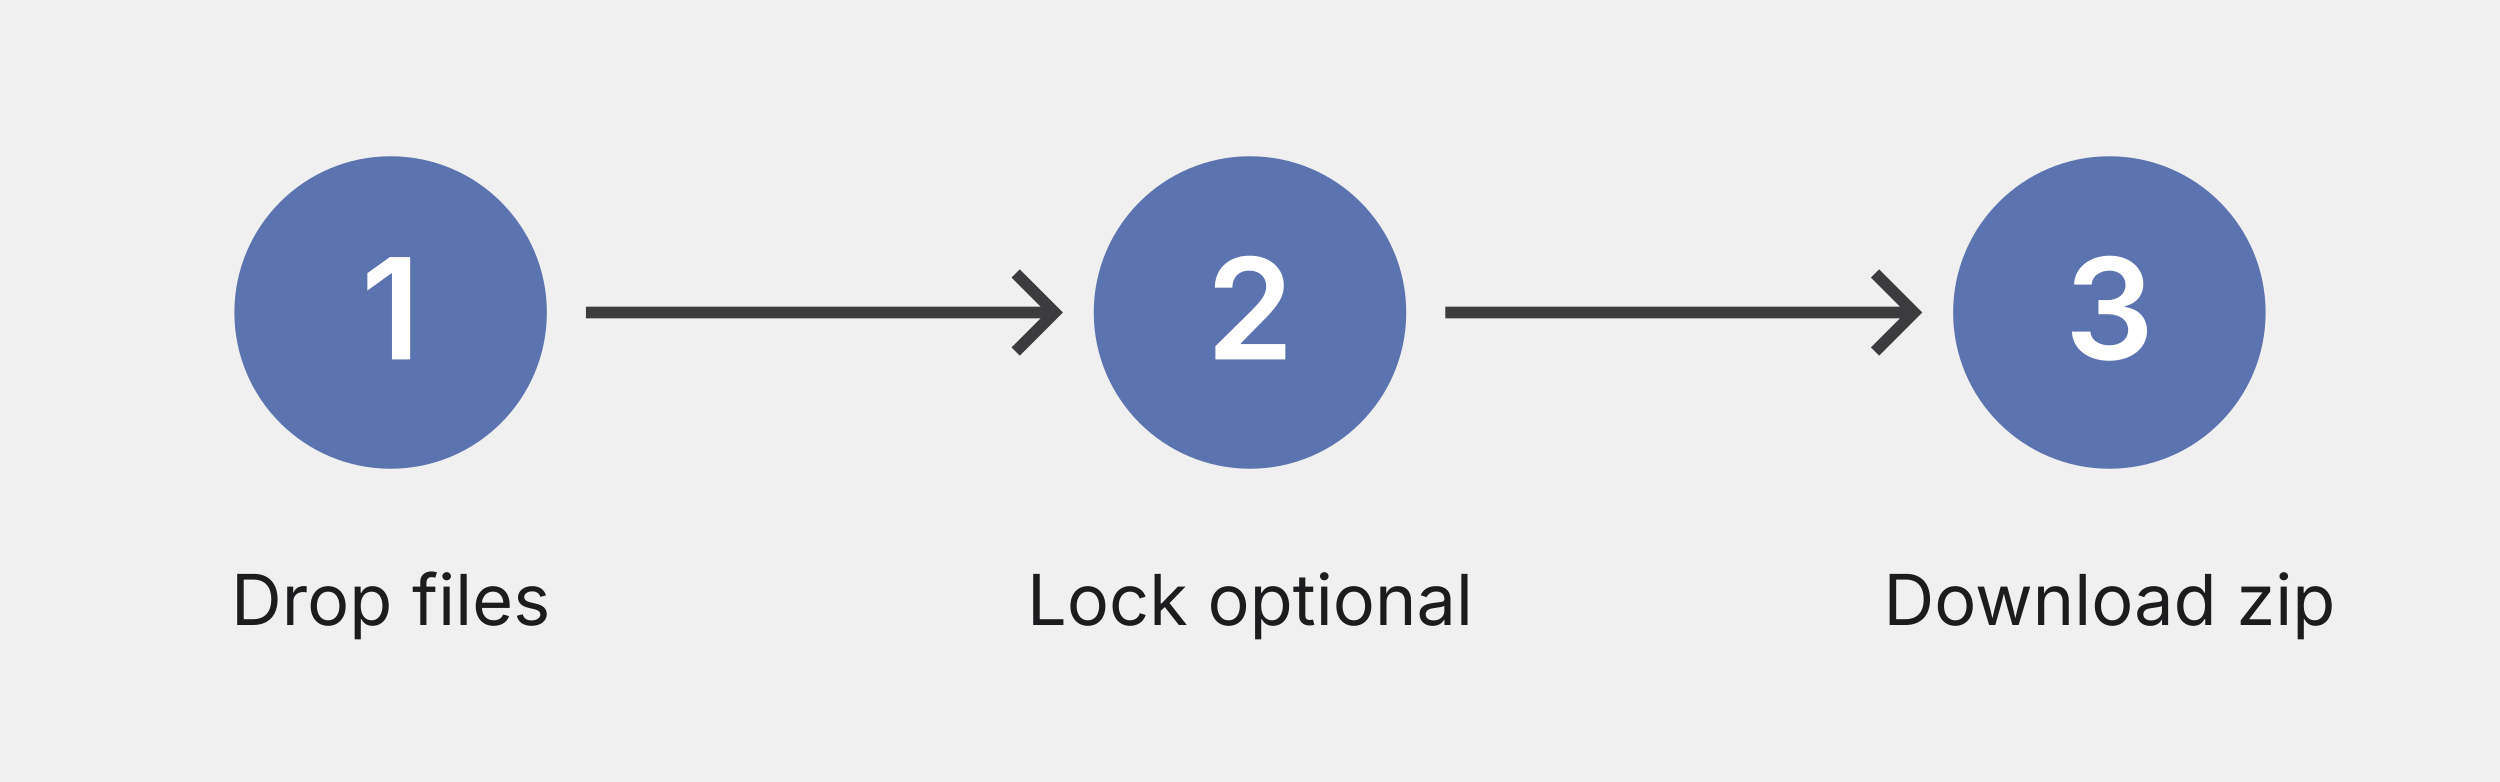
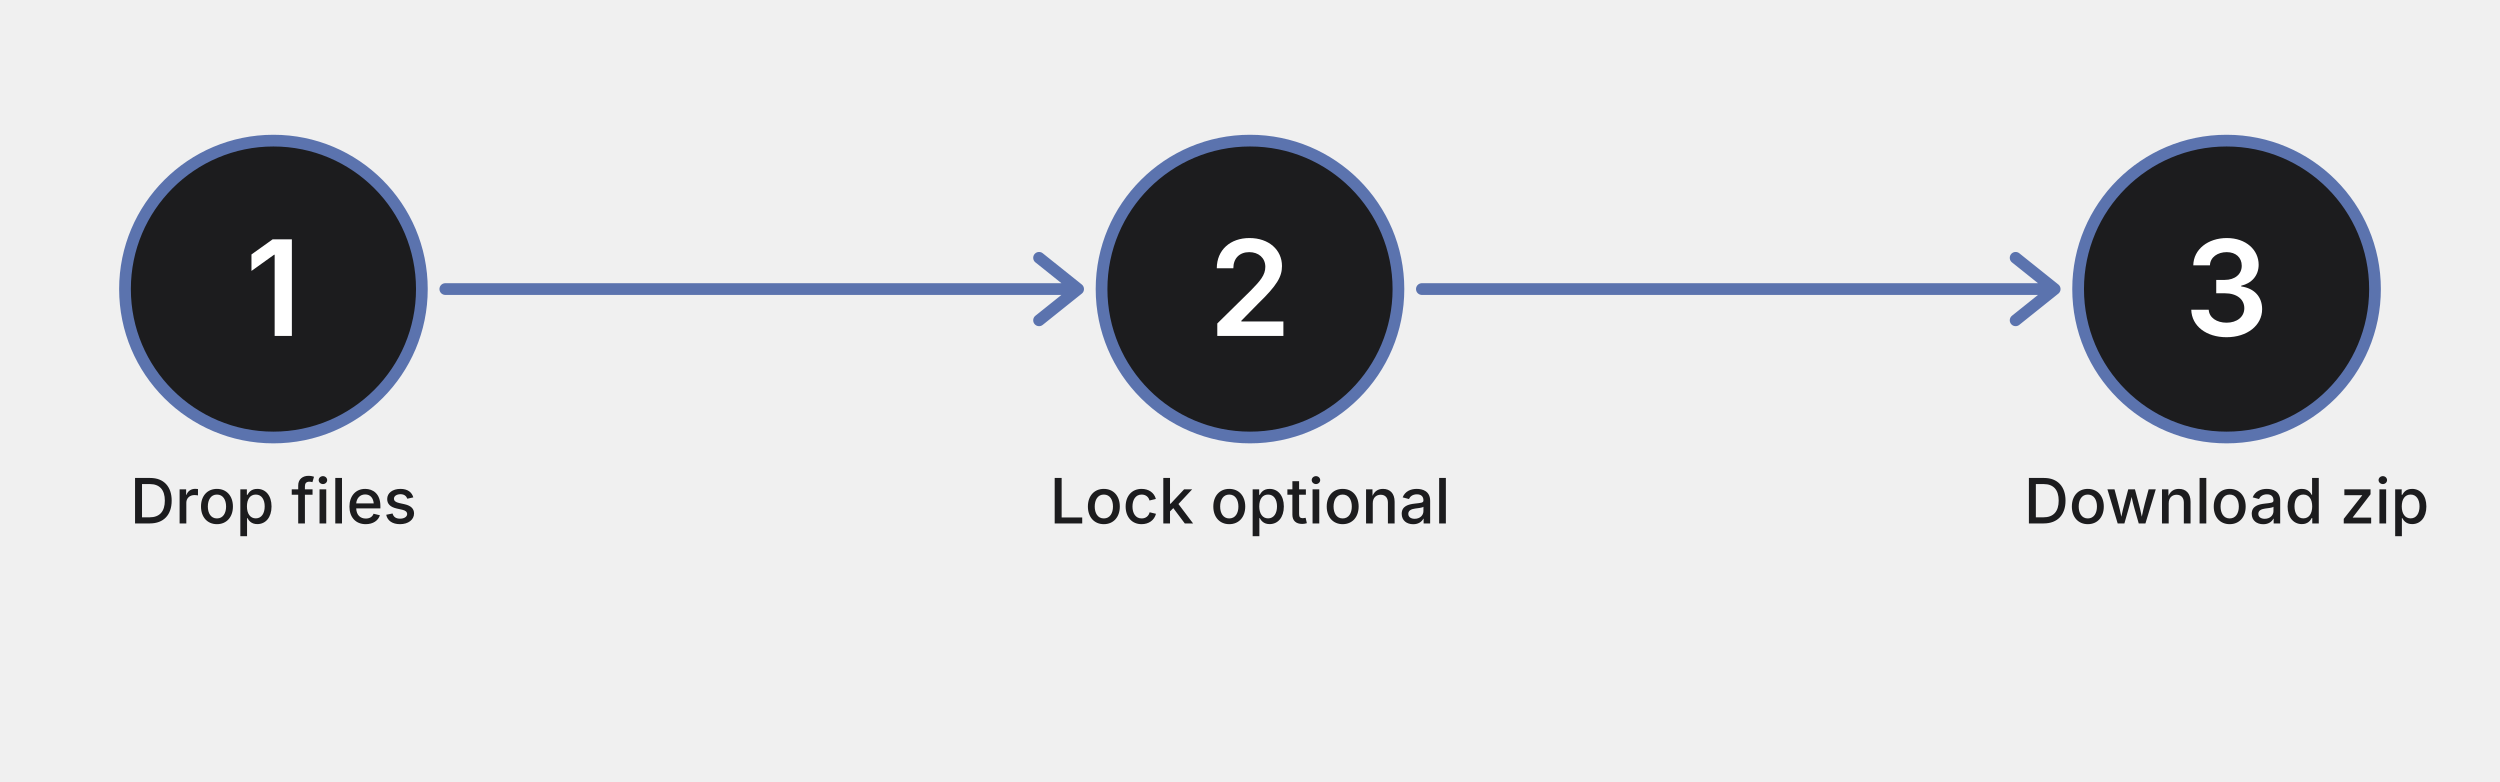
- <svg xmlns="http://www.w3.org/2000/svg" viewBox="0 0 640 200" role="img" aria-labelledby="svg-numberedsteprow-860d17-title svg-numberedsteprow-860d17-desc">
-   <circle cx="100" cy="80" r="40" fill="#5B73AE" aria-hidden="true" />
-   <text x="100" y="92" text-anchor="middle" font-family="-apple-system, BlinkMacSystemFont, 'Segoe UI', sans-serif" font-size="36" font-weight="600" fill="#FFFFFF" aria-hidden="true">1</text>
-   <text x="100" y="160" text-anchor="middle" font-family="-apple-system, BlinkMacSystemFont, 'Segoe UI', sans-serif" font-size="18" fill="#1C1C1E">Drop files</text>
-   <path d="M 150 80 L 270 80 M 260 70 L 270 80 L 260 90" stroke="#3C3C3E" stroke-width="3" fill="none" aria-hidden="true" />
-   <circle cx="320" cy="80" r="40" fill="#5B73AE" aria-hidden="true" />
-   <text x="320" y="92" text-anchor="middle" font-family="-apple-system, BlinkMacSystemFont, 'Segoe UI', sans-serif" font-size="36" font-weight="600" fill="#FFFFFF" aria-hidden="true">2</text>
-   <text x="320" y="160" text-anchor="middle" font-family="-apple-system, BlinkMacSystemFont, 'Segoe UI', sans-serif" font-size="18" fill="#1C1C1E">Lock optional</text>
-   <path d="M 370 80 L 490 80 M 480 70 L 490 80 L 480 90" stroke="#3C3C3E" stroke-width="3" fill="none" aria-hidden="true" />
-   <circle cx="540" cy="80" r="40" fill="#5B73AE" aria-hidden="true" />
-   <text x="540" y="92" text-anchor="middle" font-family="-apple-system, BlinkMacSystemFont, 'Segoe UI', sans-serif" font-size="36" font-weight="600" fill="#FFFFFF" aria-hidden="true">3</text>
-   <text x="540" y="160" text-anchor="middle" font-family="-apple-system, BlinkMacSystemFont, 'Segoe UI', sans-serif" font-size="18" fill="#1C1C1E">Download zip</text>
+ <svg xmlns="http://www.w3.org/2000/svg" viewBox="0 0 640 200" role="img" aria-labelledby="svg-numberedsteprow-fcdf77-title svg-numberedsteprow-fcdf77-desc">
+   <path d="M 114 74 L 276 74 M 266 66 L 276 74 L 266 82" stroke="#5B73AE" stroke-width="3" stroke-linecap="round" stroke-linejoin="round" fill="none" aria-hidden="true" />
+   <path d="M 364 74 L 526 74 M 516 66 L 526 74 L 516 82" stroke="#5B73AE" stroke-width="3" stroke-linecap="round" stroke-linejoin="round" fill="none" aria-hidden="true" />
+   <circle cx="70" cy="74" r="38" fill="#1C1C1E" stroke="#5B73AE" stroke-width="3" aria-hidden="true" />
+   <text x="70" y="86" text-anchor="middle" font-family="-apple-system,BlinkMacSystemFont,'Segoe UI',sans-serif" font-size="34" font-weight="600" fill="#FFFFFF" aria-hidden="true">1</text>
+   <text x="70" y="134" text-anchor="middle" font-family="-apple-system,BlinkMacSystemFont,'Segoe UI',sans-serif" font-size="16" font-weight="500" fill="#1C1C1E">
+     <tspan x="70" dy="0">Drop files</tspan>
+   </text>
+   <circle cx="320" cy="74" r="38" fill="#1C1C1E" stroke="#5B73AE" stroke-width="3" aria-hidden="true" />
+   <text x="320" y="86" text-anchor="middle" font-family="-apple-system,BlinkMacSystemFont,'Segoe UI',sans-serif" font-size="34" font-weight="600" fill="#FFFFFF" aria-hidden="true">2</text>
+   <text x="320" y="134" text-anchor="middle" font-family="-apple-system,BlinkMacSystemFont,'Segoe UI',sans-serif" font-size="16" font-weight="500" fill="#1C1C1E">
+     <tspan x="320" dy="0">Lock optional</tspan>
+   </text>
+   <circle cx="570" cy="74" r="38" fill="#1C1C1E" stroke="#5B73AE" stroke-width="3" aria-hidden="true" />
+   <text x="570" y="86" text-anchor="middle" font-family="-apple-system,BlinkMacSystemFont,'Segoe UI',sans-serif" font-size="34" font-weight="600" fill="#FFFFFF" aria-hidden="true">3</text>
+   <text x="570" y="134" text-anchor="middle" font-family="-apple-system,BlinkMacSystemFont,'Segoe UI',sans-serif" font-size="16" font-weight="500" fill="#1C1C1E">
+     <tspan x="570" dy="0">Download zip</tspan>
+   </text>
</svg>
